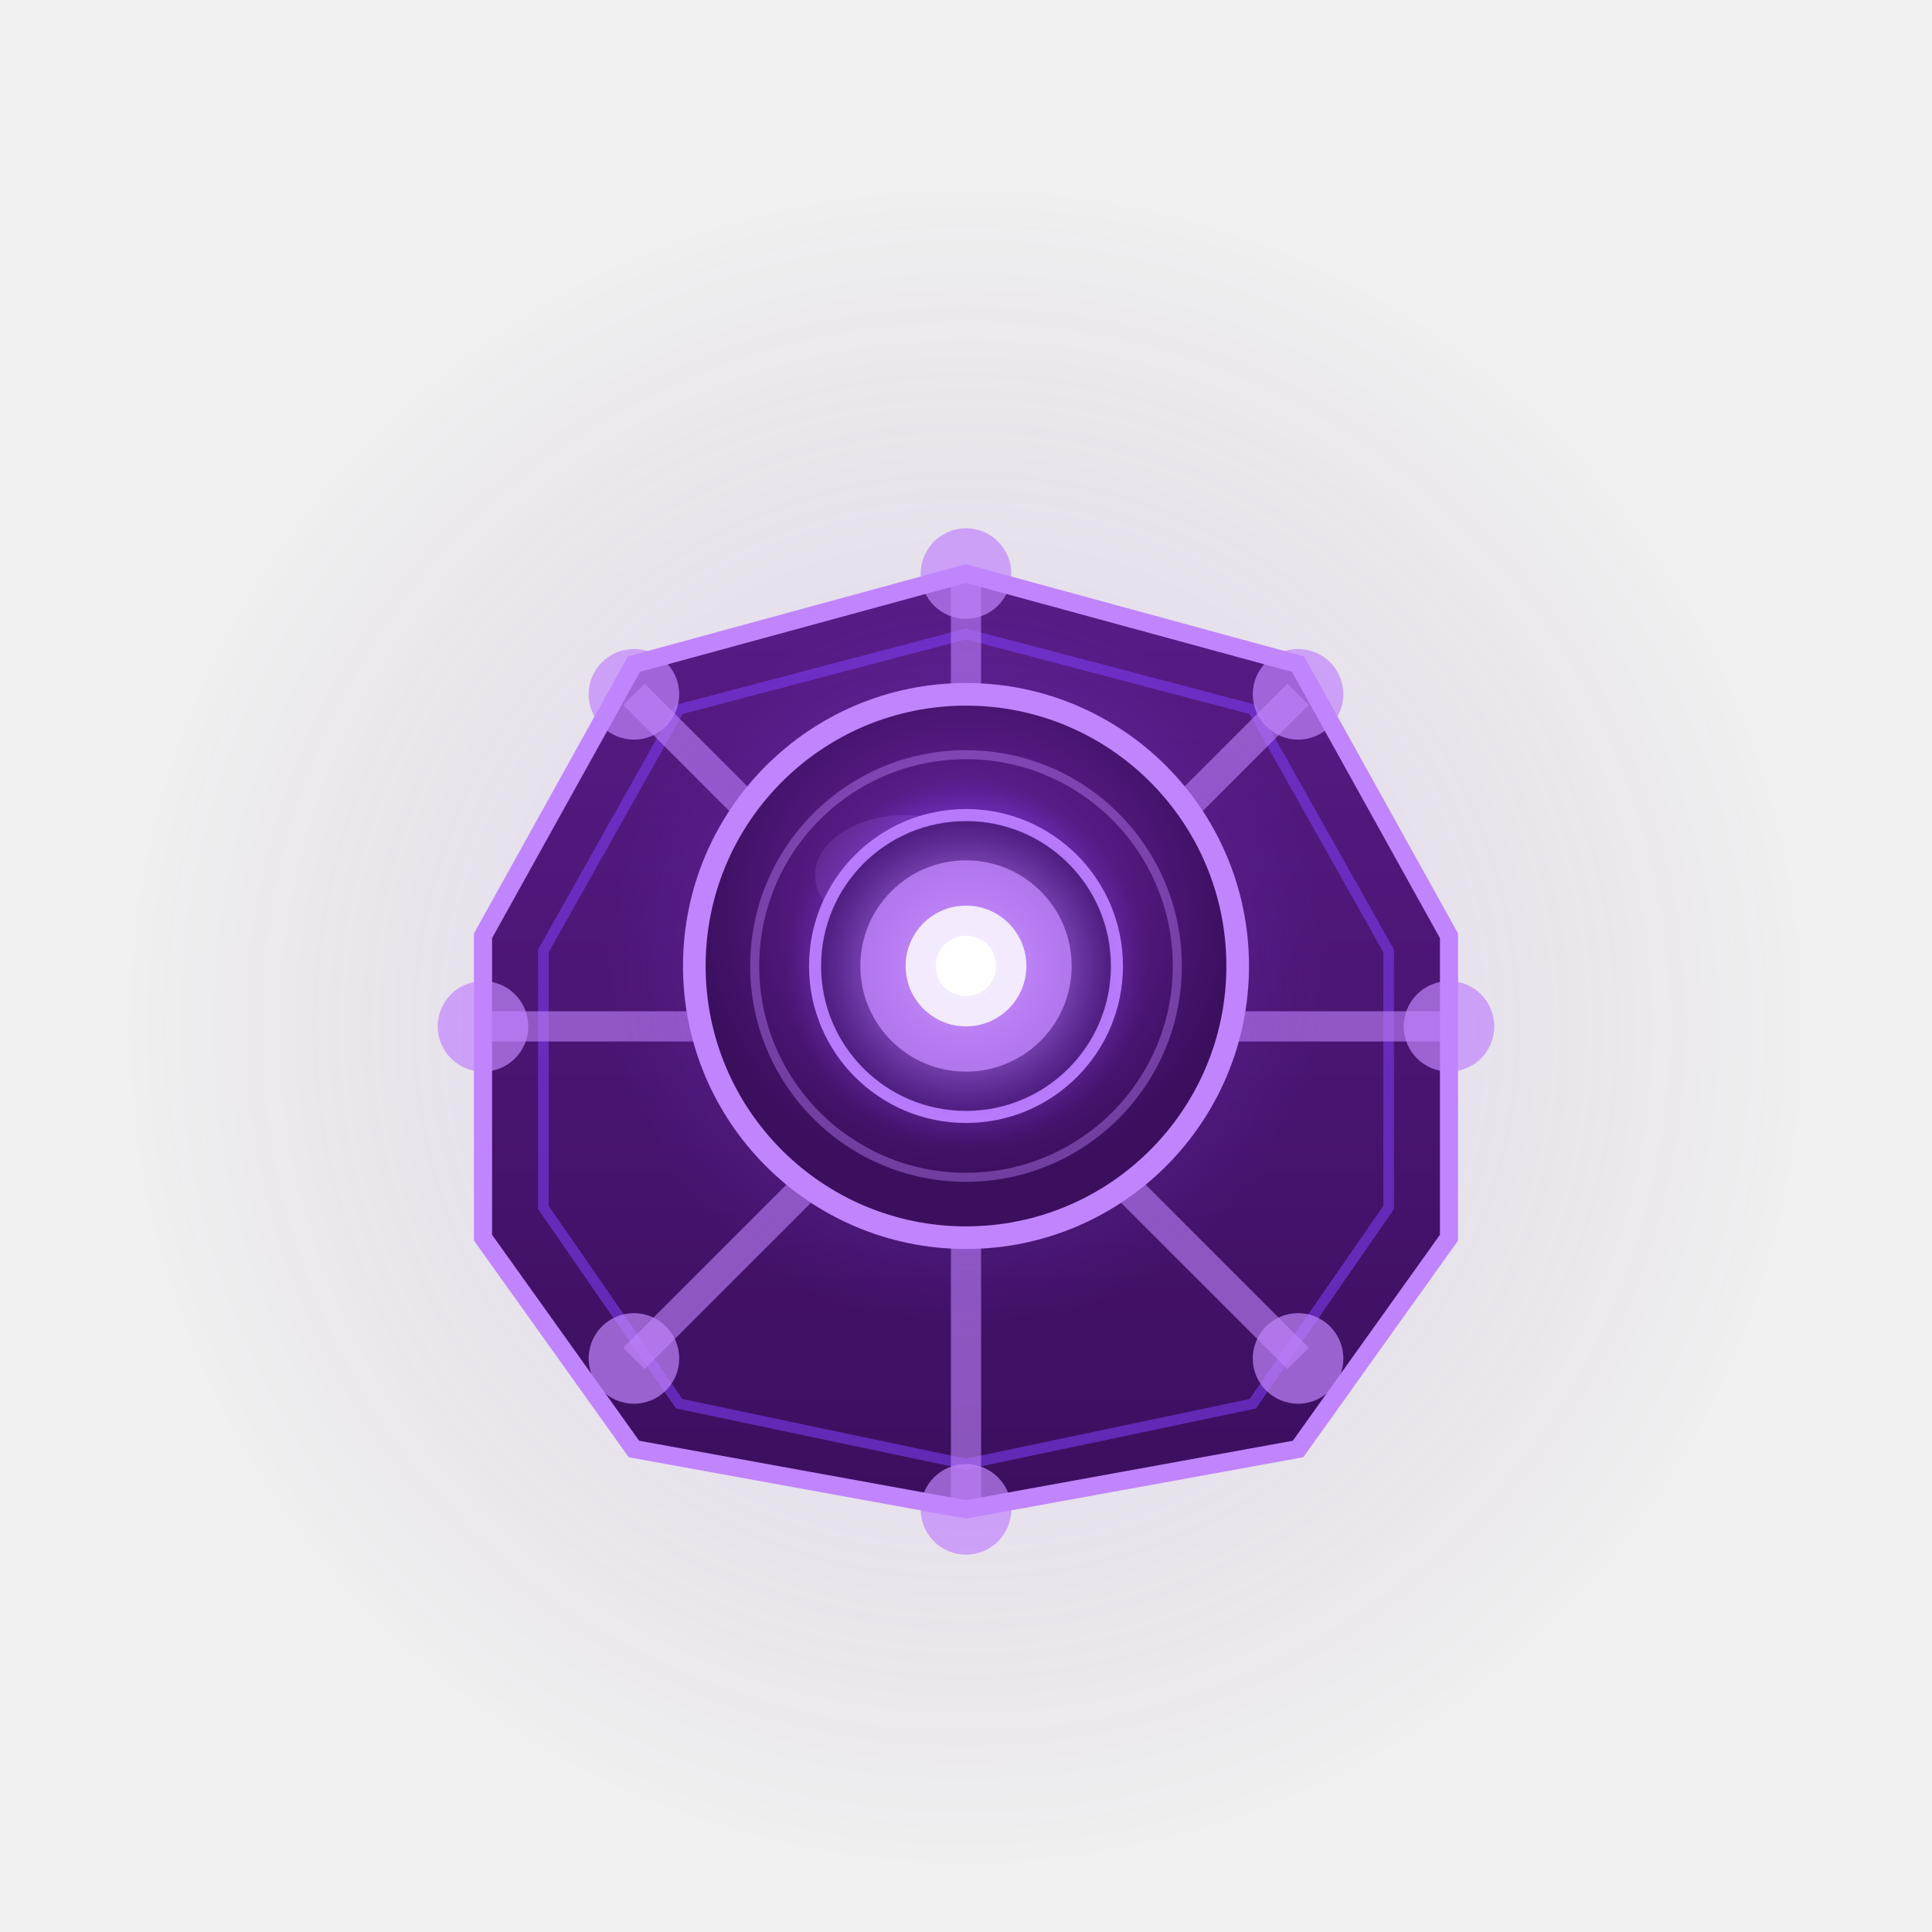
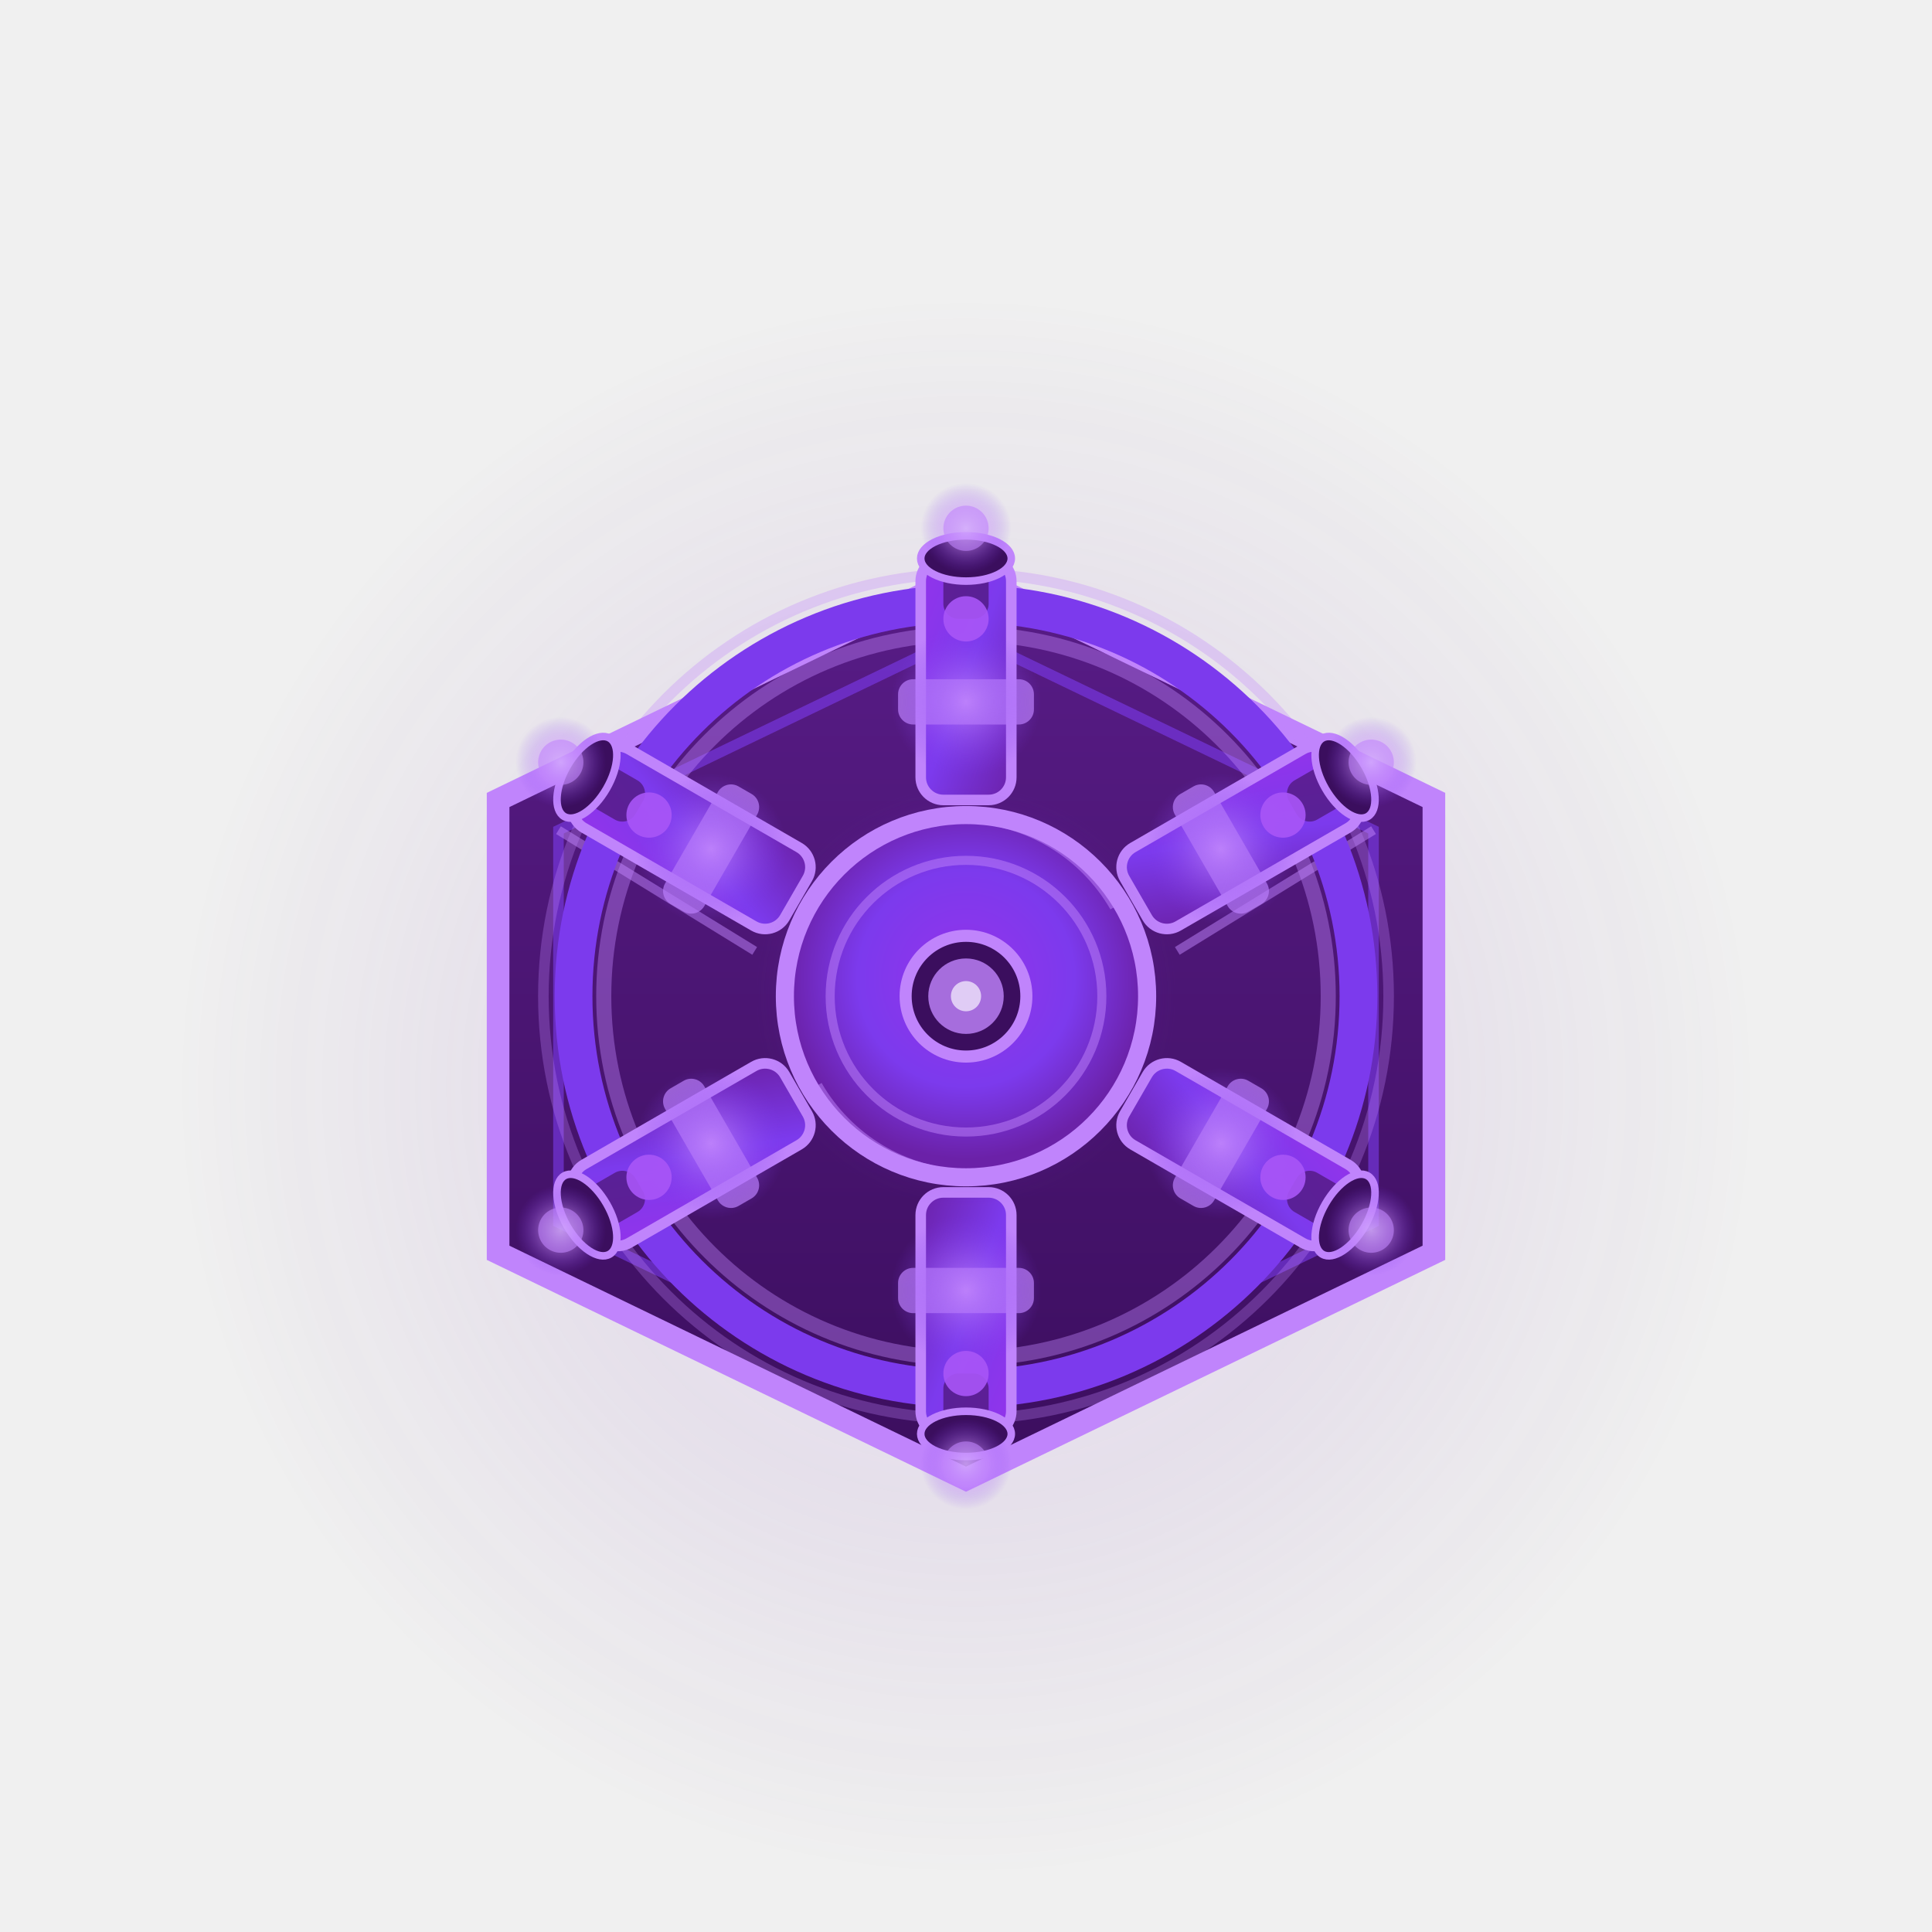
<svg xmlns="http://www.w3.org/2000/svg" viewBox="0 0 128 128">
  <defs>
    <linearGradient id="basePlate" x1="0%" y1="0%" x2="0%" y2="100%">
      <stop offset="0%" stop-color="#581c87" />
      <stop offset="50%" stop-color="#4a1572" />
      <stop offset="100%" stop-color="#3b0e5e" />
    </linearGradient>
-     <radialGradient id="domeMetal" cx="50%" cy="40%" r="50%">
-       <stop offset="0%" stop-color="#7c3aed" />
-       <stop offset="50%" stop-color="#581c87" />
-       <stop offset="100%" stop-color="#3b0e5e" />
-     </radialGradient>
-     <radialGradient id="coreGlow" cx="50%" cy="50%" r="50%">
-       <stop offset="0%" stop-color="#faf5ff" stop-opacity="0.9" />
-       <stop offset="40%" stop-color="#c084fc" stop-opacity="0.7" />
-       <stop offset="100%" stop-color="#7c3aed" stop-opacity="0" />
-     </radialGradient>
-     <radialGradient id="chargeField" cx="50%" cy="50%" r="50%">
-       <stop offset="0%" stop-color="#c084fc" stop-opacity="0.4" />
-       <stop offset="100%" stop-color="#7c3aed" stop-opacity="0" />
+     <linearGradient id="barrelMetal" x1="0%" y1="0%" x2="100%" y2="100%">
+       <stop offset="0%" stop-color="#9333ea" />
+       <stop offset="50%" stop-color="#7c3aed" />
+       <stop offset="100%" stop-color="#6b21a8" />
+     </linearGradient>
+     <radialGradient id="drumGrad" cx="50%" cy="45%" r="50%">
+       <stop offset="0%" stop-color="#9333ea" />
+       <stop offset="60%" stop-color="#7c3aed" />
+       <stop offset="100%" stop-color="#6b21a8" />
    </radialGradient>
    <radialGradient id="ambientGlow" cx="50%" cy="50%" r="50%">
      <stop offset="0%" stop-color="#c084fc" stop-opacity="0.2" />
      <stop offset="100%" stop-color="#581c87" stop-opacity="0" />
    </radialGradient>
+     <radialGradient id="coilGlow" cx="50%" cy="50%" r="50%">
+       <stop offset="0%" stop-color="#c084fc" stop-opacity="0.8" />
+       <stop offset="100%" stop-color="#7c3aed" stop-opacity="0" />
+     </radialGradient>
+     <radialGradient id="muzzleCharge" cx="50%" cy="50%" r="50%">
+       <stop offset="0%" stop-color="#faf5ff" stop-opacity="0.7" />
+       <stop offset="50%" stop-color="#c084fc" stop-opacity="0.4" />
+       <stop offset="100%" stop-color="#7c3aed" stop-opacity="0" />
+     </radialGradient>
+     <radialGradient id="drumSpin" cx="50%" cy="50%" r="50%">
+       <stop offset="0%" stop-color="#c084fc" stop-opacity="0.4" />
+       <stop offset="70%" stop-color="#7c3aed" stop-opacity="0.15" />
+       <stop offset="100%" stop-color="#6b21a8" stop-opacity="0" />
+     </radialGradient>
  </defs>
-   <circle cx="64" cy="68" r="56" fill="url(#ambientGlow)" />
-   <polygon points="64,38 86,44 96,62 96,82 86,96 64,100 42,96 32,82 32,62 42,44" fill="url(#basePlate)" stroke="#c084fc" stroke-width="1.2" />
-   <polygon points="64,42 83,47 92,63 92,80 83,93 64,97 45,93 36,80 36,63 45,47" fill="none" stroke="#7c3aed" stroke-width="0.7" opacity="0.6" />
-   <line x1="64" y1="68" x2="64" y2="38" stroke="#c084fc" stroke-width="2" opacity="0.6" />
-   <line x1="64" y1="68" x2="86" y2="46" stroke="#c084fc" stroke-width="2" opacity="0.6" />
-   <line x1="64" y1="68" x2="96" y2="68" stroke="#c084fc" stroke-width="2" opacity="0.6" />
-   <line x1="64" y1="68" x2="86" y2="90" stroke="#c084fc" stroke-width="2" opacity="0.6" />
-   <line x1="64" y1="68" x2="64" y2="100" stroke="#c084fc" stroke-width="2" opacity="0.6" />
-   <line x1="64" y1="68" x2="42" y2="90" stroke="#c084fc" stroke-width="2" opacity="0.6" />
-   <line x1="64" y1="68" x2="32" y2="68" stroke="#c084fc" stroke-width="2" opacity="0.6" />
-   <line x1="64" y1="68" x2="42" y2="46" stroke="#c084fc" stroke-width="2" opacity="0.6" />
-   <circle cx="64" cy="38" r="3" fill="#c084fc" opacity="0.7" />
-   <circle cx="86" cy="46" r="3" fill="#c084fc" opacity="0.7" />
-   <circle cx="96" cy="68" r="3" fill="#c084fc" opacity="0.7" />
-   <circle cx="86" cy="90" r="3" fill="#c084fc" opacity="0.7" />
-   <circle cx="64" cy="100" r="3" fill="#c084fc" opacity="0.7" />
-   <circle cx="42" cy="90" r="3" fill="#c084fc" opacity="0.7" />
-   <circle cx="32" cy="68" r="3" fill="#c084fc" opacity="0.7" />
-   <circle cx="42" cy="46" r="3" fill="#c084fc" opacity="0.7" />
-   <circle cx="64" cy="64" r="24" fill="url(#chargeField)" />
-   <circle cx="64" cy="64" r="18" fill="url(#domeMetal)" stroke="#c084fc" stroke-width="1.5" />
-   <circle cx="64" cy="64" r="14" fill="none" stroke="#c084fc" stroke-width="0.6" opacity="0.4" />
-   <ellipse cx="60" cy="58" rx="6" ry="4" fill="#c084fc" opacity="0.15" />
-   <circle cx="64" cy="64" r="10" fill="#3b0e5e" stroke="#c084fc" stroke-width="0.8" />
-   <circle cx="64" cy="64" r="12" fill="url(#coreGlow)" />
-   <circle cx="64" cy="64" r="7" fill="#c084fc" opacity="0.8" />
-   <circle cx="64" cy="64" r="4" fill="#faf5ff" opacity="0.9" />
-   <circle cx="64" cy="64" r="2" fill="#ffffff" opacity="1" />
+   <circle cx="64" cy="72" r="52" fill="url(#ambientGlow)" />
+   <polygon points="64,38 95,53 95,83 64,98 33,83 33,53" fill="url(#basePlate)" stroke="#c084fc" stroke-width="1.5" />
+   <polygon points="64,42 91,55 91,81 64,94 37,81 37,55" fill="none" stroke="#7c3aed" stroke-width="0.7" opacity="0.6" />
+   <line x1="37" y1="55" x2="50" y2="63" stroke="#c084fc" stroke-width="0.6" opacity="0.5" />
+   <line x1="91" y1="55" x2="78" y2="63" stroke="#c084fc" stroke-width="0.6" opacity="0.5" />
+   <line x1="64" y1="94" x2="64" y2="82" stroke="#c084fc" stroke-width="0.6" opacity="0.5" />
+   <circle cx="64" cy="66" r="26" fill="none" stroke="#7c3aed" stroke-width="2.5" />
+   <circle cx="64" cy="66" r="24" fill="none" stroke="#c084fc" stroke-width="1" opacity="0.4" />
+   <circle cx="64" cy="66" r="28" fill="none" stroke="#c084fc" stroke-width="0.7" opacity="0.3" />
+   <g transform="rotate(0, 64, 66)">
+     <rect x="61" y="37" width="6" height="16" rx="1.5" fill="url(#barrelMetal)" stroke="#c084fc" stroke-width="0.7" />
+     <rect x="62.5" y="37" width="3" height="4" rx="1" fill="#4a1572" opacity="0.7" />
+     <ellipse cx="64" cy="37" rx="3" ry="1.5" fill="#3b0e5e" stroke="#c084fc" stroke-width="0.5" />
+     <rect x="59.5" y="45" width="9" height="3" rx="1" fill="#c084fc" opacity="0.7" />
+     <circle cx="64" cy="46.5" r="5" fill="url(#coilGlow)" />
+     <circle cx="64" cy="35" r="3" fill="url(#muzzleCharge)" />
+     <circle cx="64" cy="35" r="1.5" fill="#c084fc" opacity="0.6" />
+   </g>
+   <g transform="rotate(60, 64, 66)">
+     <rect x="61" y="37" width="6" height="16" rx="1.5" fill="url(#barrelMetal)" stroke="#c084fc" stroke-width="0.7" />
+     <rect x="62.5" y="37" width="3" height="4" rx="1" fill="#4a1572" opacity="0.7" />
+     <ellipse cx="64" cy="37" rx="3" ry="1.5" fill="#3b0e5e" stroke="#c084fc" stroke-width="0.5" />
+     <rect x="59.5" y="45" width="9" height="3" rx="1" fill="#c084fc" opacity="0.7" />
+     <circle cx="64" cy="46.5" r="5" fill="url(#coilGlow)" />
+     <circle cx="64" cy="35" r="3" fill="url(#muzzleCharge)" />
+     <circle cx="64" cy="35" r="1.5" fill="#c084fc" opacity="0.6" />
+   </g>
+   <g transform="rotate(120, 64, 66)">
+     <rect x="61" y="37" width="6" height="16" rx="1.5" fill="url(#barrelMetal)" stroke="#c084fc" stroke-width="0.7" />
+     <rect x="62.5" y="37" width="3" height="4" rx="1" fill="#4a1572" opacity="0.7" />
+     <ellipse cx="64" cy="37" rx="3" ry="1.5" fill="#3b0e5e" stroke="#c084fc" stroke-width="0.5" />
+     <rect x="59.5" y="45" width="9" height="3" rx="1" fill="#c084fc" opacity="0.7" />
+     <circle cx="64" cy="46.5" r="5" fill="url(#coilGlow)" />
+     <circle cx="64" cy="35" r="3" fill="url(#muzzleCharge)" />
+     <circle cx="64" cy="35" r="1.5" fill="#c084fc" opacity="0.6" />
+   </g>
+   <g transform="rotate(180, 64, 66)">
+     <rect x="61" y="37" width="6" height="16" rx="1.5" fill="url(#barrelMetal)" stroke="#c084fc" stroke-width="0.7" />
+     <rect x="62.5" y="37" width="3" height="4" rx="1" fill="#4a1572" opacity="0.7" />
+     <ellipse cx="64" cy="37" rx="3" ry="1.5" fill="#3b0e5e" stroke="#c084fc" stroke-width="0.5" />
+     <rect x="59.5" y="45" width="9" height="3" rx="1" fill="#c084fc" opacity="0.7" />
+     <circle cx="64" cy="46.5" r="5" fill="url(#coilGlow)" />
+     <circle cx="64" cy="35" r="3" fill="url(#muzzleCharge)" />
+     <circle cx="64" cy="35" r="1.5" fill="#c084fc" opacity="0.6" />
+   </g>
+   <g transform="rotate(240, 64, 66)">
+     <rect x="61" y="37" width="6" height="16" rx="1.5" fill="url(#barrelMetal)" stroke="#c084fc" stroke-width="0.7" />
+     <rect x="62.5" y="37" width="3" height="4" rx="1" fill="#4a1572" opacity="0.7" />
+     <ellipse cx="64" cy="37" rx="3" ry="1.5" fill="#3b0e5e" stroke="#c084fc" stroke-width="0.5" />
+     <rect x="59.5" y="45" width="9" height="3" rx="1" fill="#c084fc" opacity="0.7" />
+     <circle cx="64" cy="46.5" r="5" fill="url(#coilGlow)" />
+     <circle cx="64" cy="35" r="3" fill="url(#muzzleCharge)" />
+     <circle cx="64" cy="35" r="1.5" fill="#c084fc" opacity="0.6" />
+   </g>
+   <g transform="rotate(300, 64, 66)">
+     <rect x="61" y="37" width="6" height="16" rx="1.5" fill="url(#barrelMetal)" stroke="#c084fc" stroke-width="0.7" />
+     <rect x="62.5" y="37" width="3" height="4" rx="1" fill="#4a1572" opacity="0.7" />
+     <ellipse cx="64" cy="37" rx="3" ry="1.5" fill="#3b0e5e" stroke="#c084fc" stroke-width="0.5" />
+     <rect x="59.5" y="45" width="9" height="3" rx="1" fill="#c084fc" opacity="0.7" />
+     <circle cx="64" cy="46.5" r="5" fill="url(#coilGlow)" />
+     <circle cx="64" cy="35" r="3" fill="url(#muzzleCharge)" />
+     <circle cx="64" cy="35" r="1.5" fill="#c084fc" opacity="0.6" />
+   </g>
+   <circle cx="64" cy="41" r="1.5" fill="#a855f7" opacity="0.9" />
+   <circle cx="85" cy="54" r="1.5" fill="#a855f7" opacity="0.9" />
+   <circle cx="85" cy="78" r="1.5" fill="#a855f7" opacity="0.9" />
+   <circle cx="64" cy="91" r="1.5" fill="#a855f7" opacity="0.9" />
+   <circle cx="43" cy="78" r="1.5" fill="#a855f7" opacity="0.9" />
+   <circle cx="43" cy="54" r="1.5" fill="#a855f7" opacity="0.9" />
+   <circle cx="64" cy="66" r="14" fill="url(#drumSpin)" />
+   <circle cx="64" cy="66" r="12" fill="url(#drumGrad)" stroke="#c084fc" stroke-width="1.2" />
+   <circle cx="64" cy="66" r="9" fill="none" stroke="#c084fc" stroke-width="0.6" opacity="0.5" />
+   <path d="M 64 54 A 12 12 0 0 1 74 60" fill="none" stroke="#c084fc" stroke-width="1" opacity="0.5" />
+   <path d="M 64 78 A 12 12 0 0 1 54 72" fill="none" stroke="#c084fc" stroke-width="1" opacity="0.5" />
+   <circle cx="64" cy="66" r="4" fill="#3b0e5e" stroke="#c084fc" stroke-width="0.8" />
+   <circle cx="64" cy="66" r="2.5" fill="#c084fc" opacity="0.8" />
+   <circle cx="64" cy="66" r="1" fill="#faf5ff" opacity="0.7" />
</svg>
